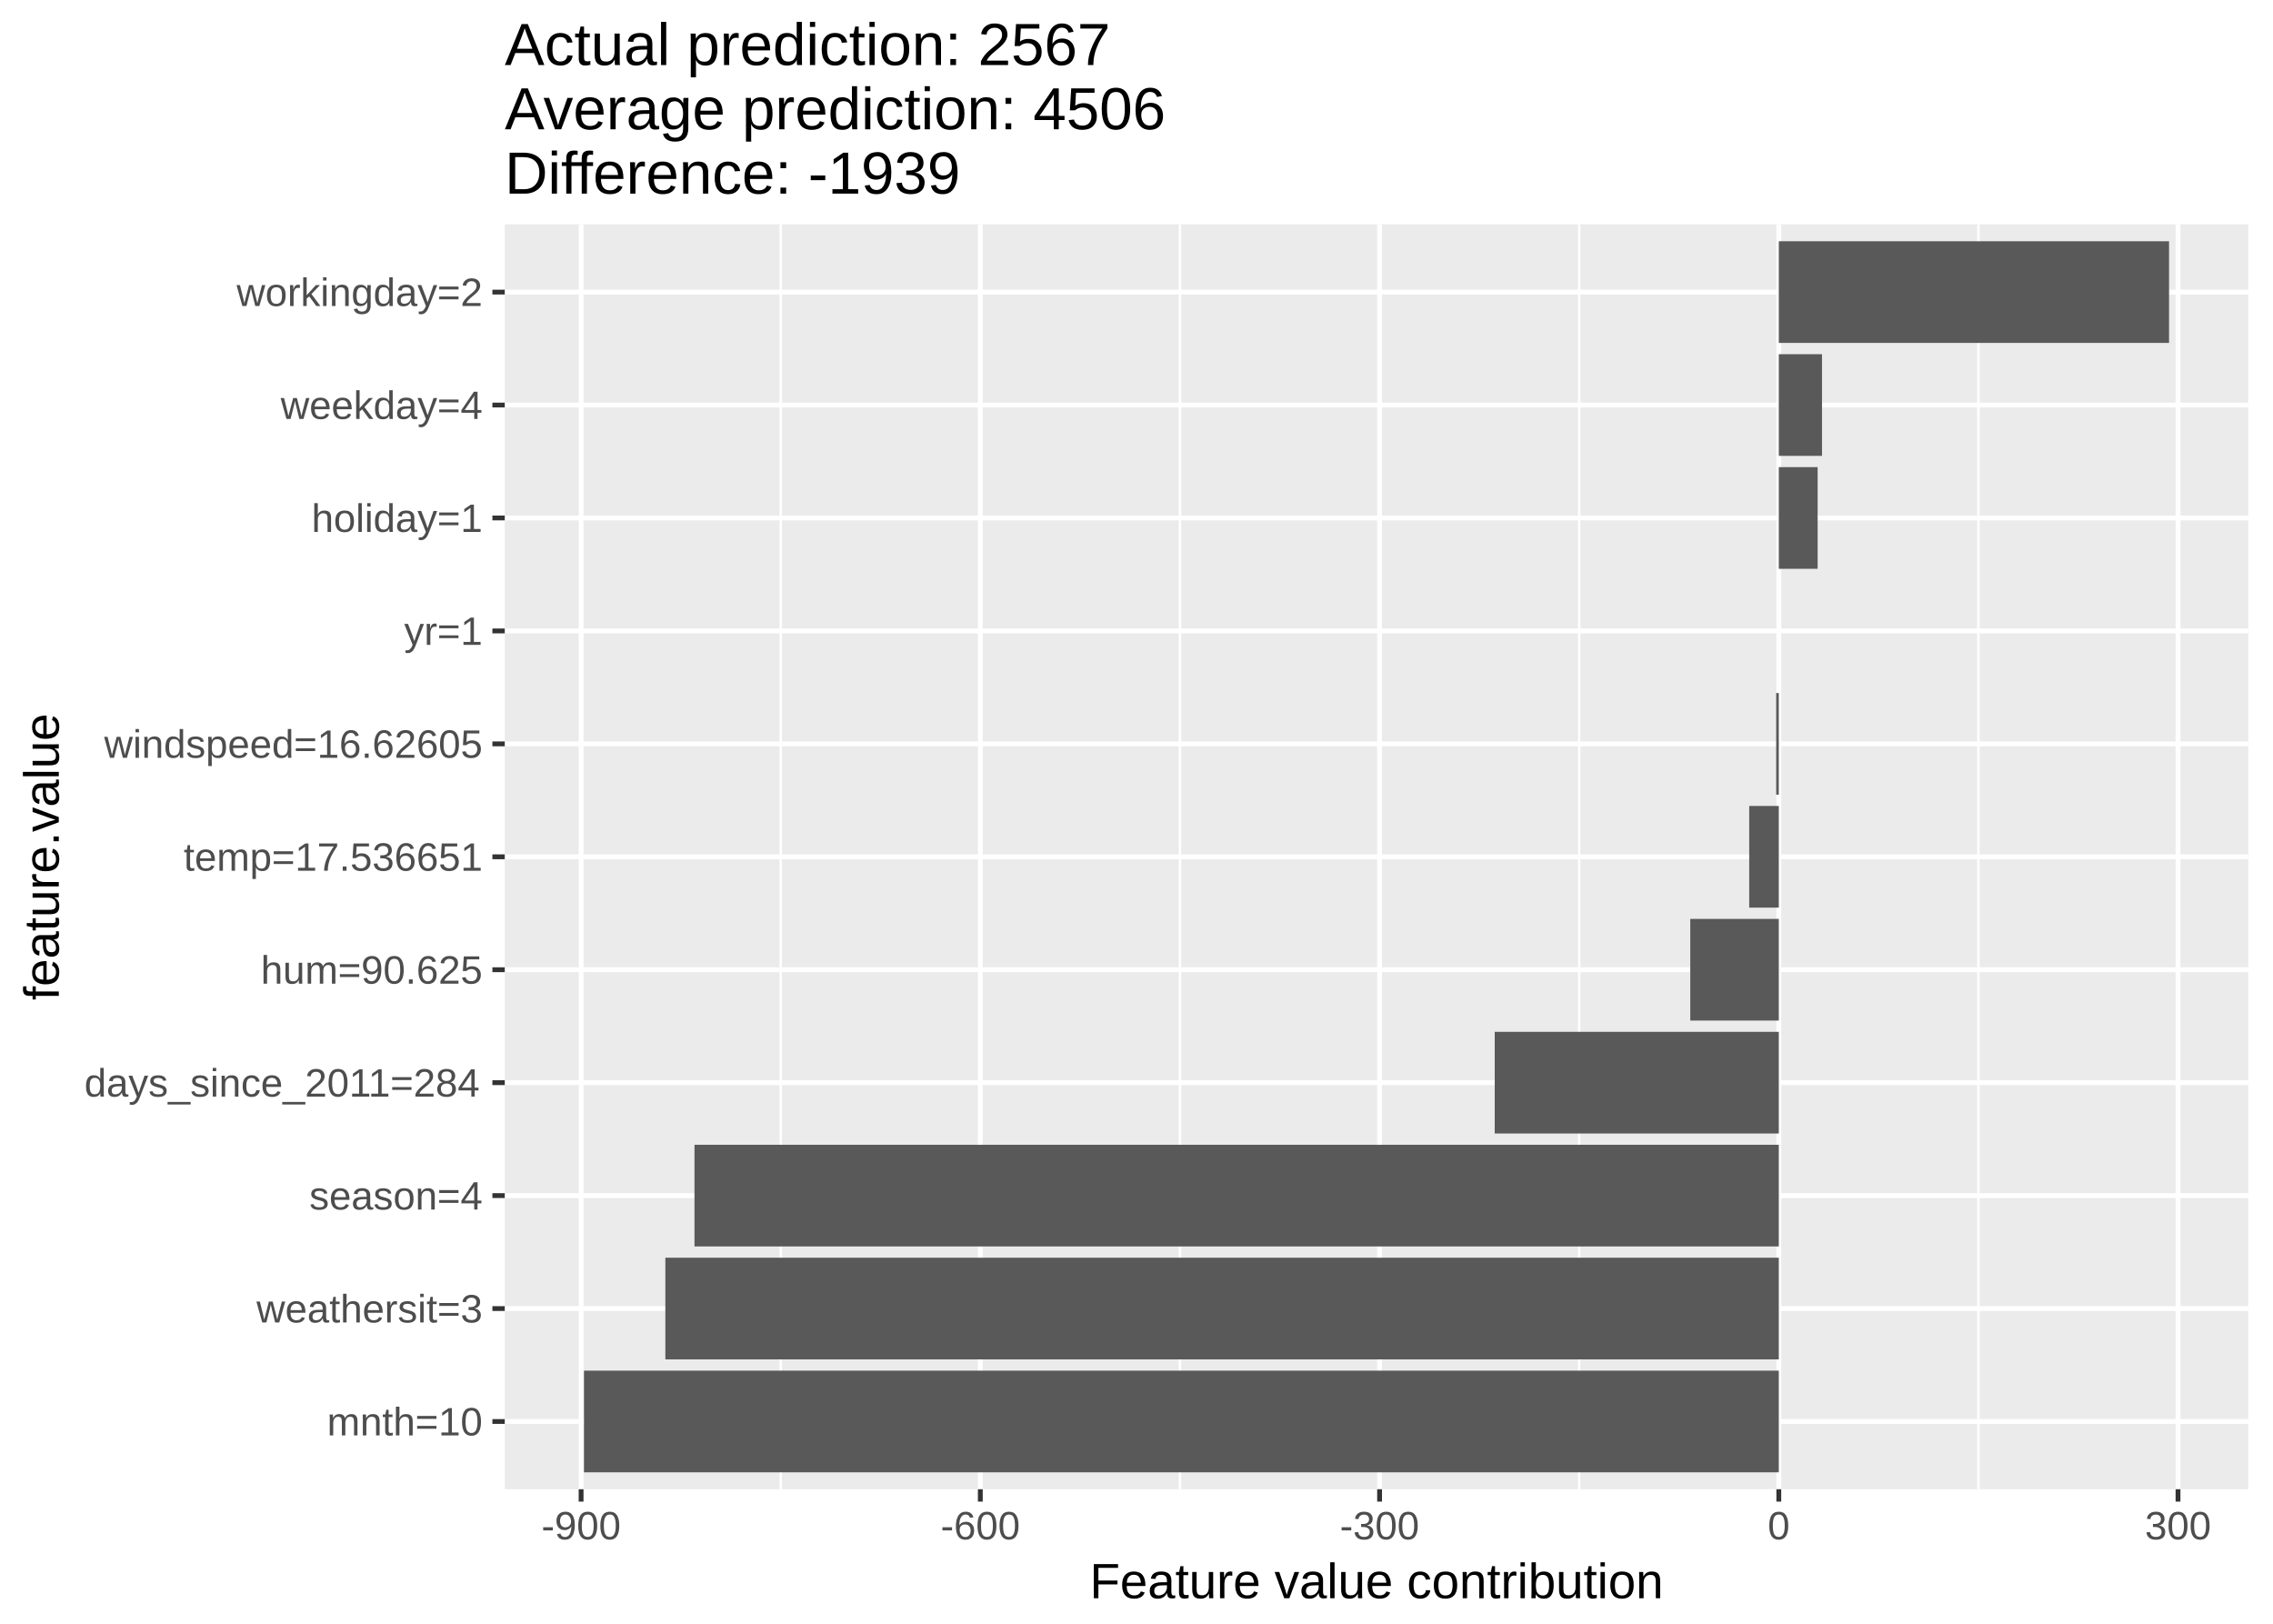
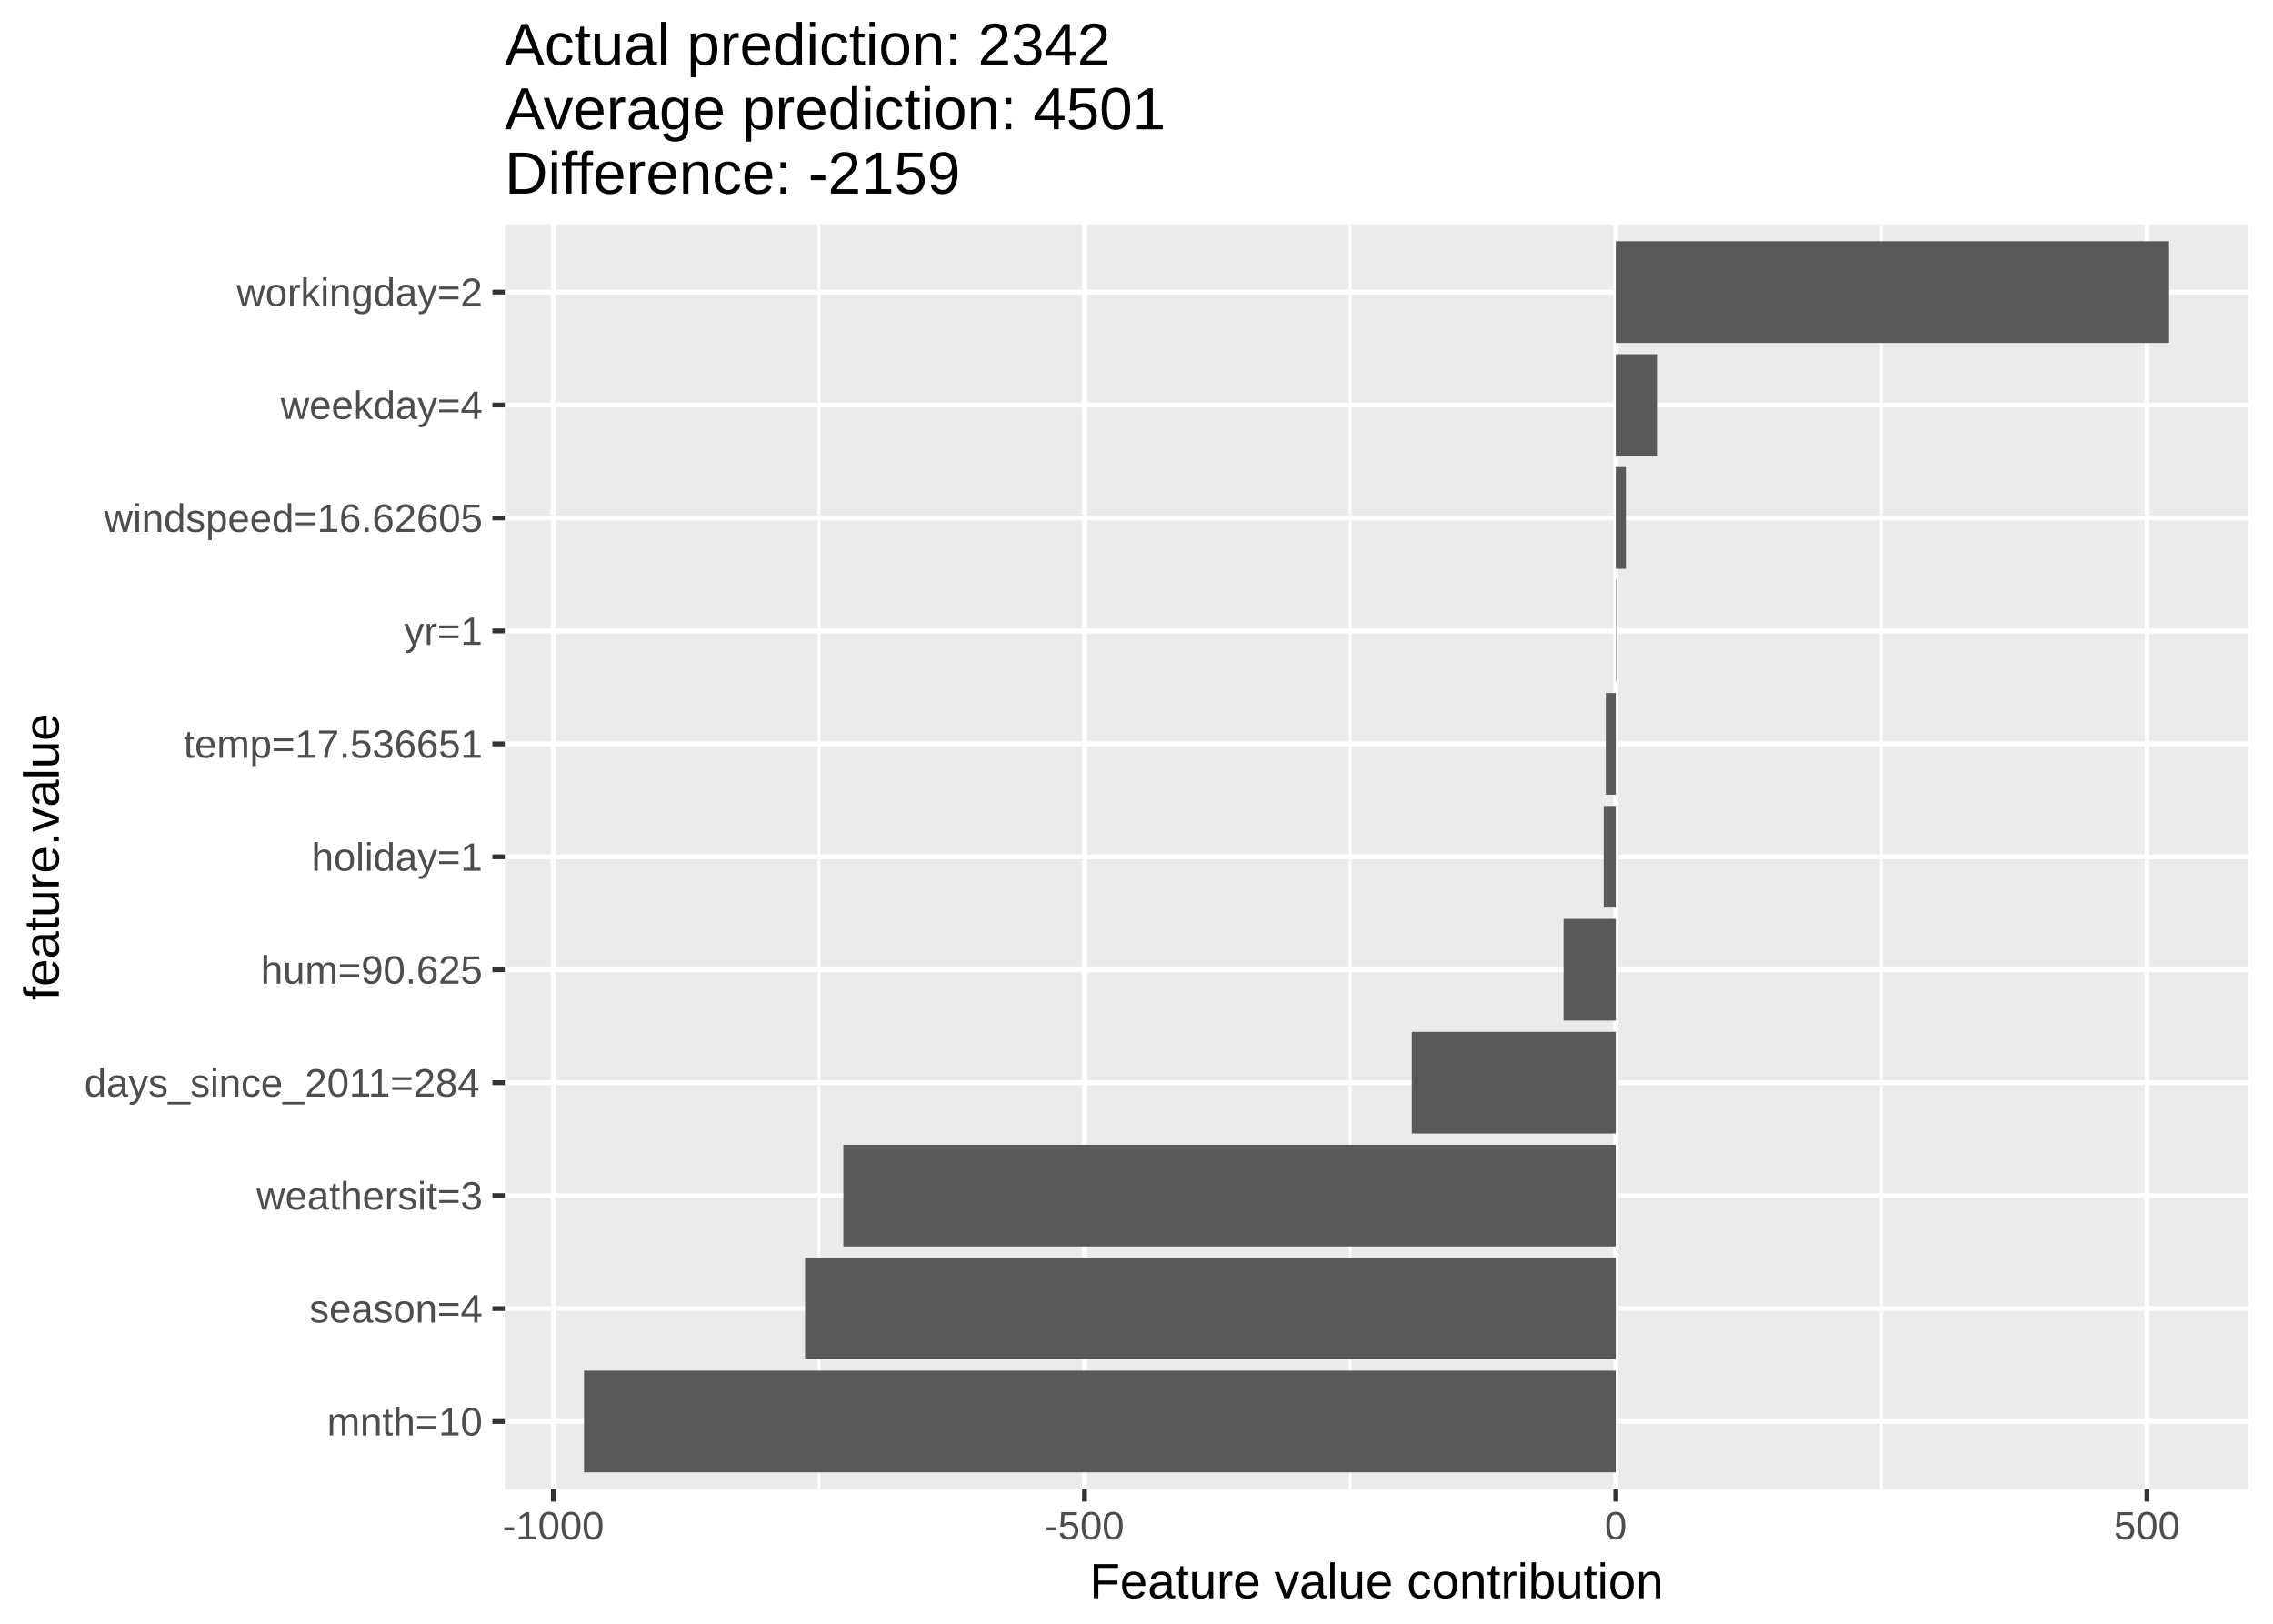
<svg xmlns="http://www.w3.org/2000/svg" viewBox="0 0 504.00 360.00">
  <defs>
    <style type="text/css">
    line, polyline, path, rect, circle {
      fill: none;
      stroke: #000000;
      stroke-linecap: round;
      stroke-linejoin: round;
      stroke-miterlimit: 10.00;
    }
  </style>
  </defs>
  <rect width="100%" height="100%" style="stroke: none; fill: #FFFFFF;" />
  <rect x="0.00" y="0.00" width="504.00" height="360.00" style="stroke-width: 1.07; stroke: #FFFFFF; fill: #FFFFFF;" />
  <defs>
    <clipPath id="cpMTExLjkyfDQ5OC41MjF8MzMwLjE4fDQ5LjczMjM=">
      <rect x="111.92" y="49.73" width="386.60" height="280.45" />
    </clipPath>
  </defs>
  <rect x="111.92" y="49.73" width="386.60" height="280.45" style="stroke-width: 1.07; stroke: none; fill: #EBEBEB;" clip-path="url(#cpMTExLjkyfDQ5OC41MjF8MzMwLjE4fDQ5LjczMjM=)" />
-   <polyline points="173.11,330.18 173.11,49.73 " style="stroke-width: 0.53; stroke: #FFFFFF; stroke-linecap: butt;" clip-path="url(#cpMTExLjkyfDQ5OC41MjF8MzMwLjE4fDQ5LjczMjM=)" />
-   <polyline points="261.63,330.18 261.63,49.73 " style="stroke-width: 0.53; stroke: #FFFFFF; stroke-linecap: butt;" clip-path="url(#cpMTExLjkyfDQ5OC41MjF8MzMwLjE4fDQ5LjczMjM=)" />
-   <polyline points="350.16,330.18 350.16,49.73 " style="stroke-width: 0.53; stroke: #FFFFFF; stroke-linecap: butt;" clip-path="url(#cpMTExLjkyfDQ5OC41MjF8MzMwLjE4fDQ5LjczMjM=)" />
-   <polyline points="438.68,330.18 438.68,49.73 " style="stroke-width: 0.53; stroke: #FFFFFF; stroke-linecap: butt;" clip-path="url(#cpMTExLjkyfDQ5OC41MjF8MzMwLjE4fDQ5LjczMjM=)" />
+   <polyline points="181.59,330.18 181.59,49.73 " style="stroke-width: 0.53; stroke: #FFFFFF; stroke-linecap: butt;" clip-path="url(#cpMTExLjkyfDQ5OC41MjF8MzMwLjE4fDQ5LjczMjM=)" />
+   <polyline points="299.37,330.18 299.37,49.73 " style="stroke-width: 0.53; stroke: #FFFFFF; stroke-linecap: butt;" clip-path="url(#cpMTExLjkyfDQ5OC41MjF8MzMwLjE4fDQ5LjczMjM=)" />
+   <polyline points="417.16,330.18 417.16,49.73 " style="stroke-width: 0.53; stroke: #FFFFFF; stroke-linecap: butt;" clip-path="url(#cpMTExLjkyfDQ5OC41MjF8MzMwLjE4fDQ5LjczMjM=)" />
  <polyline points="111.92,315.16 498.52,315.16 " style="stroke-width: 1.07; stroke: #FFFFFF; stroke-linecap: butt;" clip-path="url(#cpMTExLjkyfDQ5OC41MjF8MzMwLjE4fDQ5LjczMjM=)" />
  <polyline points="111.92,290.12 498.52,290.12 " style="stroke-width: 1.07; stroke: #FFFFFF; stroke-linecap: butt;" clip-path="url(#cpMTExLjkyfDQ5OC41MjF8MzMwLjE4fDQ5LjczMjM=)" />
  <polyline points="111.92,265.08 498.52,265.08 " style="stroke-width: 1.07; stroke: #FFFFFF; stroke-linecap: butt;" clip-path="url(#cpMTExLjkyfDQ5OC41MjF8MzMwLjE4fDQ5LjczMjM=)" />
  <polyline points="111.92,240.04 498.52,240.04 " style="stroke-width: 1.07; stroke: #FFFFFF; stroke-linecap: butt;" clip-path="url(#cpMTExLjkyfDQ5OC41MjF8MzMwLjE4fDQ5LjczMjM=)" />
  <polyline points="111.92,215.00 498.52,215.00 " style="stroke-width: 1.07; stroke: #FFFFFF; stroke-linecap: butt;" clip-path="url(#cpMTExLjkyfDQ5OC41MjF8MzMwLjE4fDQ5LjczMjM=)" />
  <polyline points="111.92,189.96 498.52,189.96 " style="stroke-width: 1.07; stroke: #FFFFFF; stroke-linecap: butt;" clip-path="url(#cpMTExLjkyfDQ5OC41MjF8MzMwLjE4fDQ5LjczMjM=)" />
  <polyline points="111.92,164.92 498.52,164.92 " style="stroke-width: 1.07; stroke: #FFFFFF; stroke-linecap: butt;" clip-path="url(#cpMTExLjkyfDQ5OC41MjF8MzMwLjE4fDQ5LjczMjM=)" />
  <polyline points="111.92,139.88 498.52,139.88 " style="stroke-width: 1.07; stroke: #FFFFFF; stroke-linecap: butt;" clip-path="url(#cpMTExLjkyfDQ5OC41MjF8MzMwLjE4fDQ5LjczMjM=)" />
  <polyline points="111.92,114.84 498.52,114.84 " style="stroke-width: 1.07; stroke: #FFFFFF; stroke-linecap: butt;" clip-path="url(#cpMTExLjkyfDQ5OC41MjF8MzMwLjE4fDQ5LjczMjM=)" />
  <polyline points="111.92,89.80 498.52,89.80 " style="stroke-width: 1.07; stroke: #FFFFFF; stroke-linecap: butt;" clip-path="url(#cpMTExLjkyfDQ5OC41MjF8MzMwLjE4fDQ5LjczMjM=)" />
  <polyline points="111.92,64.76 498.52,64.76 " style="stroke-width: 1.07; stroke: #FFFFFF; stroke-linecap: butt;" clip-path="url(#cpMTExLjkyfDQ5OC41MjF8MzMwLjE4fDQ5LjczMjM=)" />
-   <polyline points="128.85,330.18 128.85,49.73 " style="stroke-width: 1.07; stroke: #FFFFFF; stroke-linecap: butt;" clip-path="url(#cpMTExLjkyfDQ5OC41MjF8MzMwLjE4fDQ5LjczMjM=)" />
-   <polyline points="217.37,330.18 217.37,49.73 " style="stroke-width: 1.07; stroke: #FFFFFF; stroke-linecap: butt;" clip-path="url(#cpMTExLjkyfDQ5OC41MjF8MzMwLjE4fDQ5LjczMjM=)" />
-   <polyline points="305.90,330.18 305.90,49.73 " style="stroke-width: 1.07; stroke: #FFFFFF; stroke-linecap: butt;" clip-path="url(#cpMTExLjkyfDQ5OC41MjF8MzMwLjE4fDQ5LjczMjM=)" />
-   <polyline points="394.42,330.18 394.42,49.73 " style="stroke-width: 1.07; stroke: #FFFFFF; stroke-linecap: butt;" clip-path="url(#cpMTExLjkyfDQ5OC41MjF8MzMwLjE4fDQ5LjczMjM=)" />
-   <polyline points="482.94,330.18 482.94,49.73 " style="stroke-width: 1.07; stroke: #FFFFFF; stroke-linecap: butt;" clip-path="url(#cpMTExLjkyfDQ5OC41MjF8MzMwLjE4fDQ5LjczMjM=)" />
-   <rect x="129.49" y="303.89" width="264.93" height="22.54" style="stroke-width: 1.07; stroke: none; stroke-linecap: butt; fill: #595959;" clip-path="url(#cpMTExLjkyfDQ5OC41MjF8MzMwLjE4fDQ5LjczMjM=)" />
-   <rect x="147.53" y="278.85" width="246.89" height="22.54" style="stroke-width: 1.07; stroke: none; stroke-linecap: butt; fill: #595959;" clip-path="url(#cpMTExLjkyfDQ5OC41MjF8MzMwLjE4fDQ5LjczMjM=)" />
-   <rect x="153.99" y="253.81" width="240.43" height="22.54" style="stroke-width: 1.07; stroke: none; stroke-linecap: butt; fill: #595959;" clip-path="url(#cpMTExLjkyfDQ5OC41MjF8MzMwLjE4fDQ5LjczMjM=)" />
-   <rect x="331.43" y="228.77" width="62.99" height="22.54" style="stroke-width: 1.07; stroke: none; stroke-linecap: butt; fill: #595959;" clip-path="url(#cpMTExLjkyfDQ5OC41MjF8MzMwLjE4fDQ5LjczMjM=)" />
-   <rect x="374.79" y="203.73" width="19.63" height="22.54" style="stroke-width: 1.07; stroke: none; stroke-linecap: butt; fill: #595959;" clip-path="url(#cpMTExLjkyfDQ5OC41MjF8MzMwLjE4fDQ5LjczMjM=)" />
-   <rect x="387.86" y="178.69" width="6.56" height="22.54" style="stroke-width: 1.07; stroke: none; stroke-linecap: butt; fill: #595959;" clip-path="url(#cpMTExLjkyfDQ5OC41MjF8MzMwLjE4fDQ5LjczMjM=)" />
-   <rect x="393.84" y="153.65" width="0.58" height="22.54" style="stroke-width: 1.07; stroke: none; stroke-linecap: butt; fill: #595959;" clip-path="url(#cpMTExLjkyfDQ5OC41MjF8MzMwLjE4fDQ5LjczMjM=)" />
-   <rect x="394.42" y="128.61" width="0.00" height="22.54" style="stroke-width: 1.07; stroke: none; stroke-linecap: butt; fill: #595959;" clip-path="url(#cpMTExLjkyfDQ5OC41MjF8MzMwLjE4fDQ5LjczMjM=)" />
-   <rect x="394.42" y="103.57" width="8.61" height="22.54" style="stroke-width: 1.07; stroke: none; stroke-linecap: butt; fill: #595959;" clip-path="url(#cpMTExLjkyfDQ5OC41MjF8MzMwLjE4fDQ5LjczMjM=)" />
-   <rect x="394.42" y="78.53" width="9.58" height="22.54" style="stroke-width: 1.07; stroke: none; stroke-linecap: butt; fill: #595959;" clip-path="url(#cpMTExLjkyfDQ5OC41MjF8MzMwLjE4fDQ5LjczMjM=)" />
-   <rect x="394.42" y="53.49" width="86.53" height="22.54" style="stroke-width: 1.07; stroke: none; stroke-linecap: butt; fill: #595959;" clip-path="url(#cpMTExLjkyfDQ5OC41MjF8MzMwLjE4fDQ5LjczMjM=)" />
+   <polyline points="122.69,330.18 122.69,49.73 " style="stroke-width: 1.07; stroke: #FFFFFF; stroke-linecap: butt;" clip-path="url(#cpMTExLjkyfDQ5OC41MjF8MzMwLjE4fDQ5LjczMjM=)" />
+   <polyline points="240.48,330.18 240.48,49.73 " style="stroke-width: 1.07; stroke: #FFFFFF; stroke-linecap: butt;" clip-path="url(#cpMTExLjkyfDQ5OC41MjF8MzMwLjE4fDQ5LjczMjM=)" />
+   <polyline points="358.27,330.18 358.27,49.73 " style="stroke-width: 1.07; stroke: #FFFFFF; stroke-linecap: butt;" clip-path="url(#cpMTExLjkyfDQ5OC41MjF8MzMwLjE4fDQ5LjczMjM=)" />
+   <polyline points="476.05,330.18 476.05,49.73 " style="stroke-width: 1.07; stroke: #FFFFFF; stroke-linecap: butt;" clip-path="url(#cpMTExLjkyfDQ5OC41MjF8MzMwLjE4fDQ5LjczMjM=)" />
+   <rect x="129.49" y="303.89" width="228.77" height="22.54" style="stroke-width: 1.07; stroke: none; stroke-linecap: butt; fill: #595959;" clip-path="url(#cpMTExLjkyfDQ5OC41MjF8MzMwLjE4fDQ5LjczMjM=)" />
+   <rect x="178.51" y="278.85" width="179.76" height="22.54" style="stroke-width: 1.07; stroke: none; stroke-linecap: butt; fill: #595959;" clip-path="url(#cpMTExLjkyfDQ5OC41MjF8MzMwLjE4fDQ5LjczMjM=)" />
+   <rect x="187.00" y="253.81" width="171.26" height="22.54" style="stroke-width: 1.07; stroke: none; stroke-linecap: butt; fill: #595959;" clip-path="url(#cpMTExLjkyfDQ5OC41MjF8MzMwLjE4fDQ5LjczMjM=)" />
+   <rect x="313.04" y="228.77" width="45.23" height="22.54" style="stroke-width: 1.07; stroke: none; stroke-linecap: butt; fill: #595959;" clip-path="url(#cpMTExLjkyfDQ5OC41MjF8MzMwLjE4fDQ5LjczMjM=)" />
+   <rect x="346.69" y="203.73" width="11.58" height="22.54" style="stroke-width: 1.07; stroke: none; stroke-linecap: butt; fill: #595959;" clip-path="url(#cpMTExLjkyfDQ5OC41MjF8MzMwLjE4fDQ5LjczMjM=)" />
+   <rect x="355.59" y="178.69" width="2.68" height="22.54" style="stroke-width: 1.07; stroke: none; stroke-linecap: butt; fill: #595959;" clip-path="url(#cpMTExLjkyfDQ5OC41MjF8MzMwLjE4fDQ5LjczMjM=)" />
+   <rect x="356.06" y="153.65" width="2.21" height="22.54" style="stroke-width: 1.07; stroke: none; stroke-linecap: butt; fill: #595959;" clip-path="url(#cpMTExLjkyfDQ5OC41MjF8MzMwLjE4fDQ5LjczMjM=)" />
+   <rect x="358.27" y="128.61" width="0.09" height="22.54" style="stroke-width: 1.07; stroke: none; stroke-linecap: butt; fill: #595959;" clip-path="url(#cpMTExLjkyfDQ5OC41MjF8MzMwLjE4fDQ5LjczMjM=)" />
+   <rect x="358.27" y="103.57" width="2.24" height="22.54" style="stroke-width: 1.07; stroke: none; stroke-linecap: butt; fill: #595959;" clip-path="url(#cpMTExLjkyfDQ5OC41MjF8MzMwLjE4fDQ5LjczMjM=)" />
+   <rect x="358.27" y="78.53" width="9.32" height="22.54" style="stroke-width: 1.07; stroke: none; stroke-linecap: butt; fill: #595959;" clip-path="url(#cpMTExLjkyfDQ5OC41MjF8MzMwLjE4fDQ5LjczMjM=)" />
+   <rect x="358.27" y="53.49" width="122.68" height="22.54" style="stroke-width: 1.07; stroke: none; stroke-linecap: butt; fill: #595959;" clip-path="url(#cpMTExLjkyfDQ5OC41MjF8MzMwLjE4fDQ5LjczMjM=)" />
  <defs>
    <clipPath id="cpMHw1MDR8MzYwfDA=">
      <rect x="0.00" y="0.00" width="504.00" height="360.00" />
    </clipPath>
  </defs>
  <g clip-path="url(#cpMHw1MDR8MzYwfDA=)">
    <text x="72.51" y="318.25" style="font-size: 8.80px; fill: #4D4D4D; font-family: Liberation Sans;" textLength="34.48px" lengthAdjust="spacingAndGlyphs">mnth=10</text>
  </g>
  <g clip-path="url(#cpMHw1MDR8MzYwfDA=)">
-     <text x="56.87" y="293.21" style="font-size: 8.80px; fill: #4D4D4D; font-family: Liberation Sans;" textLength="50.12px" lengthAdjust="spacingAndGlyphs">weathersit=3</text>
+     <text x="68.59" y="293.21" style="font-size: 8.80px; fill: #4D4D4D; font-family: Liberation Sans;" textLength="38.40px" lengthAdjust="spacingAndGlyphs">season=4</text>
  </g>
  <g clip-path="url(#cpMHw1MDR8MzYwfDA=)">
-     <text x="68.59" y="268.17" style="font-size: 8.80px; fill: #4D4D4D; font-family: Liberation Sans;" textLength="38.40px" lengthAdjust="spacingAndGlyphs">season=4</text>
+     <text x="56.87" y="268.17" style="font-size: 8.80px; fill: #4D4D4D; font-family: Liberation Sans;" textLength="50.12px" lengthAdjust="spacingAndGlyphs">weathersit=3</text>
  </g>
  <g clip-path="url(#cpMHw1MDR8MzYwfDA=)">
    <text x="18.70" y="243.13" style="font-size: 8.80px; fill: #4D4D4D; font-family: Liberation Sans;" textLength="88.29px" lengthAdjust="spacingAndGlyphs">days_since_2011=284</text>
  </g>
  <g clip-path="url(#cpMHw1MDR8MzYwfDA=)">
    <text x="57.83" y="218.09" style="font-size: 8.80px; fill: #4D4D4D; font-family: Liberation Sans;" textLength="49.16px" lengthAdjust="spacingAndGlyphs">hum=90.625</text>
  </g>
  <g clip-path="url(#cpMHw1MDR8MzYwfDA=)">
-     <text x="40.71" y="193.05" style="font-size: 8.80px; fill: #4D4D4D; font-family: Liberation Sans;" textLength="66.28px" lengthAdjust="spacingAndGlyphs">temp=17.536651</text>
+     <text x="69.08" y="193.05" style="font-size: 8.80px; fill: #4D4D4D; font-family: Liberation Sans;" textLength="37.91px" lengthAdjust="spacingAndGlyphs">holiday=1</text>
  </g>
  <g clip-path="url(#cpMHw1MDR8MzYwfDA=)">
-     <text x="23.10" y="168.01" style="font-size: 8.80px; fill: #4D4D4D; font-family: Liberation Sans;" textLength="83.89px" lengthAdjust="spacingAndGlyphs">windspeed=16.62605</text>
+     <text x="40.71" y="168.01" style="font-size: 8.80px; fill: #4D4D4D; font-family: Liberation Sans;" textLength="66.28px" lengthAdjust="spacingAndGlyphs">temp=17.536651</text>
  </g>
  <g clip-path="url(#cpMHw1MDR8MzYwfDA=)">
    <text x="89.63" y="142.97" style="font-size: 8.80px; fill: #4D4D4D; font-family: Liberation Sans;" textLength="17.36px" lengthAdjust="spacingAndGlyphs">yr=1</text>
  </g>
  <g clip-path="url(#cpMHw1MDR8MzYwfDA=)">
-     <text x="69.08" y="117.93" style="font-size: 8.80px; fill: #4D4D4D; font-family: Liberation Sans;" textLength="37.91px" lengthAdjust="spacingAndGlyphs">holiday=1</text>
+     <text x="23.10" y="117.93" style="font-size: 8.80px; fill: #4D4D4D; font-family: Liberation Sans;" textLength="83.89px" lengthAdjust="spacingAndGlyphs">windspeed=16.62605</text>
  </g>
  <g clip-path="url(#cpMHw1MDR8MzYwfDA=)">
    <text x="62.24" y="92.89" style="font-size: 8.80px; fill: #4D4D4D; font-family: Liberation Sans;" textLength="44.75px" lengthAdjust="spacingAndGlyphs">weekday=4</text>
  </g>
  <g clip-path="url(#cpMHw1MDR8MzYwfDA=)">
    <text x="52.46" y="67.85" style="font-size: 8.80px; fill: #4D4D4D; font-family: Liberation Sans;" textLength="54.53px" lengthAdjust="spacingAndGlyphs">workingday=2</text>
  </g>
  <polyline points="109.18,315.16 111.92,315.16 " style="stroke-width: 1.07; stroke: #333333; stroke-linecap: butt;" clip-path="url(#cpMHw1MDR8MzYwfDA=)" />
  <polyline points="109.18,290.12 111.92,290.12 " style="stroke-width: 1.07; stroke: #333333; stroke-linecap: butt;" clip-path="url(#cpMHw1MDR8MzYwfDA=)" />
  <polyline points="109.18,265.08 111.92,265.08 " style="stroke-width: 1.07; stroke: #333333; stroke-linecap: butt;" clip-path="url(#cpMHw1MDR8MzYwfDA=)" />
  <polyline points="109.18,240.04 111.92,240.04 " style="stroke-width: 1.07; stroke: #333333; stroke-linecap: butt;" clip-path="url(#cpMHw1MDR8MzYwfDA=)" />
  <polyline points="109.18,215.00 111.92,215.00 " style="stroke-width: 1.07; stroke: #333333; stroke-linecap: butt;" clip-path="url(#cpMHw1MDR8MzYwfDA=)" />
  <polyline points="109.18,189.96 111.92,189.96 " style="stroke-width: 1.07; stroke: #333333; stroke-linecap: butt;" clip-path="url(#cpMHw1MDR8MzYwfDA=)" />
  <polyline points="109.18,164.92 111.92,164.92 " style="stroke-width: 1.07; stroke: #333333; stroke-linecap: butt;" clip-path="url(#cpMHw1MDR8MzYwfDA=)" />
  <polyline points="109.18,139.88 111.92,139.88 " style="stroke-width: 1.07; stroke: #333333; stroke-linecap: butt;" clip-path="url(#cpMHw1MDR8MzYwfDA=)" />
  <polyline points="109.18,114.84 111.92,114.84 " style="stroke-width: 1.07; stroke: #333333; stroke-linecap: butt;" clip-path="url(#cpMHw1MDR8MzYwfDA=)" />
  <polyline points="109.18,89.80 111.92,89.80 " style="stroke-width: 1.07; stroke: #333333; stroke-linecap: butt;" clip-path="url(#cpMHw1MDR8MzYwfDA=)" />
  <polyline points="109.18,64.76 111.92,64.76 " style="stroke-width: 1.07; stroke: #333333; stroke-linecap: butt;" clip-path="url(#cpMHw1MDR8MzYwfDA=)" />
-   <polyline points="128.85,332.92 128.85,330.18 " style="stroke-width: 1.07; stroke: #333333; stroke-linecap: butt;" clip-path="url(#cpMHw1MDR8MzYwfDA=)" />
-   <polyline points="217.37,332.92 217.37,330.18 " style="stroke-width: 1.07; stroke: #333333; stroke-linecap: butt;" clip-path="url(#cpMHw1MDR8MzYwfDA=)" />
-   <polyline points="305.90,332.92 305.90,330.18 " style="stroke-width: 1.07; stroke: #333333; stroke-linecap: butt;" clip-path="url(#cpMHw1MDR8MzYwfDA=)" />
-   <polyline points="394.42,332.92 394.42,330.18 " style="stroke-width: 1.07; stroke: #333333; stroke-linecap: butt;" clip-path="url(#cpMHw1MDR8MzYwfDA=)" />
-   <polyline points="482.94,332.92 482.94,330.18 " style="stroke-width: 1.07; stroke: #333333; stroke-linecap: butt;" clip-path="url(#cpMHw1MDR8MzYwfDA=)" />
+   <polyline points="122.69,332.92 122.69,330.18 " style="stroke-width: 1.07; stroke: #333333; stroke-linecap: butt;" clip-path="url(#cpMHw1MDR8MzYwfDA=)" />
+   <polyline points="240.48,332.92 240.48,330.18 " style="stroke-width: 1.07; stroke: #333333; stroke-linecap: butt;" clip-path="url(#cpMHw1MDR8MzYwfDA=)" />
+   <polyline points="358.27,332.92 358.27,330.18 " style="stroke-width: 1.07; stroke: #333333; stroke-linecap: butt;" clip-path="url(#cpMHw1MDR8MzYwfDA=)" />
+   <polyline points="476.05,332.92 476.05,330.18 " style="stroke-width: 1.07; stroke: #333333; stroke-linecap: butt;" clip-path="url(#cpMHw1MDR8MzYwfDA=)" />
  <g clip-path="url(#cpMHw1MDR8MzYwfDA=)">
-     <text x="120.05" y="341.30" style="font-size: 8.80px; fill: #4D4D4D; font-family: Liberation Sans;" textLength="17.61px" lengthAdjust="spacingAndGlyphs">-900</text>
+     <text x="111.44" y="341.30" style="font-size: 8.80px; fill: #4D4D4D; font-family: Liberation Sans;" textLength="22.50px" lengthAdjust="spacingAndGlyphs">-1000</text>
  </g>
  <g clip-path="url(#cpMHw1MDR8MzYwfDA=)">
-     <text x="208.57" y="341.30" style="font-size: 8.80px; fill: #4D4D4D; font-family: Liberation Sans;" textLength="17.61px" lengthAdjust="spacingAndGlyphs">-600</text>
+     <text x="231.68" y="341.30" style="font-size: 8.80px; fill: #4D4D4D; font-family: Liberation Sans;" textLength="17.61px" lengthAdjust="spacingAndGlyphs">-500</text>
  </g>
  <g clip-path="url(#cpMHw1MDR8MzYwfDA=)">
-     <text x="297.09" y="341.30" style="font-size: 8.80px; fill: #4D4D4D; font-family: Liberation Sans;" textLength="17.61px" lengthAdjust="spacingAndGlyphs">-300</text>
+     <text x="355.82" y="341.30" style="font-size: 8.80px; fill: #4D4D4D; font-family: Liberation Sans;" textLength="4.89px" lengthAdjust="spacingAndGlyphs">0</text>
  </g>
  <g clip-path="url(#cpMHw1MDR8MzYwfDA=)">
-     <text x="391.97" y="341.30" style="font-size: 8.80px; fill: #4D4D4D; font-family: Liberation Sans;" textLength="4.89px" lengthAdjust="spacingAndGlyphs">0</text>
-   </g>
-   <g clip-path="url(#cpMHw1MDR8MzYwfDA=)">
-     <text x="475.60" y="341.30" style="font-size: 8.80px; fill: #4D4D4D; font-family: Liberation Sans;" textLength="14.68px" lengthAdjust="spacingAndGlyphs">300</text>
+     <text x="468.72" y="341.30" style="font-size: 8.80px; fill: #4D4D4D; font-family: Liberation Sans;" textLength="14.68px" lengthAdjust="spacingAndGlyphs">500</text>
  </g>
  <g clip-path="url(#cpMHw1MDR8MzYwfDA=)">
    <text x="241.63" y="354.34" style="font-size: 11.00px; font-family: Liberation Sans;" textLength="127.19px" lengthAdjust="spacingAndGlyphs">Feature value contribution</text>
  </g>
  <g clip-path="url(#cpMHw1MDR8MzYwfDA=)">
    <text transform="translate(13.04,221.76) rotate(-90)" style="font-size: 11.00px; font-family: Liberation Sans;" textLength="63.60px" lengthAdjust="spacingAndGlyphs">feature.value</text>
  </g>
  <g clip-path="url(#cpMHw1MDR8MzYwfDA=)">
-     <text x="111.92" y="14.42" style="font-size: 13.20px; font-family: Liberation Sans;" textLength="134.32px" lengthAdjust="spacingAndGlyphs">Actual prediction: 2567</text>
+     <text x="111.92" y="14.42" style="font-size: 13.20px; font-family: Liberation Sans;" textLength="134.32px" lengthAdjust="spacingAndGlyphs">Actual prediction: 2342</text>
  </g>
  <g clip-path="url(#cpMHw1MDR8MzYwfDA=)">
-     <text x="111.92" y="28.67" style="font-size: 13.20px; font-family: Liberation Sans;" textLength="146.80px" lengthAdjust="spacingAndGlyphs">Average prediction: 4506</text>
+     <text x="111.92" y="28.67" style="font-size: 13.20px; font-family: Liberation Sans;" textLength="146.80px" lengthAdjust="spacingAndGlyphs">Average prediction: 4501</text>
  </g>
  <g clip-path="url(#cpMHw1MDR8MzYwfDA=)">
-     <text x="111.92" y="42.93" style="font-size: 13.20px; font-family: Liberation Sans;" textLength="101.28px" lengthAdjust="spacingAndGlyphs">Difference: -1939</text>
+     <text x="111.92" y="42.93" style="font-size: 13.20px; font-family: Liberation Sans;" textLength="101.28px" lengthAdjust="spacingAndGlyphs">Difference: -2159</text>
  </g>
</svg>
